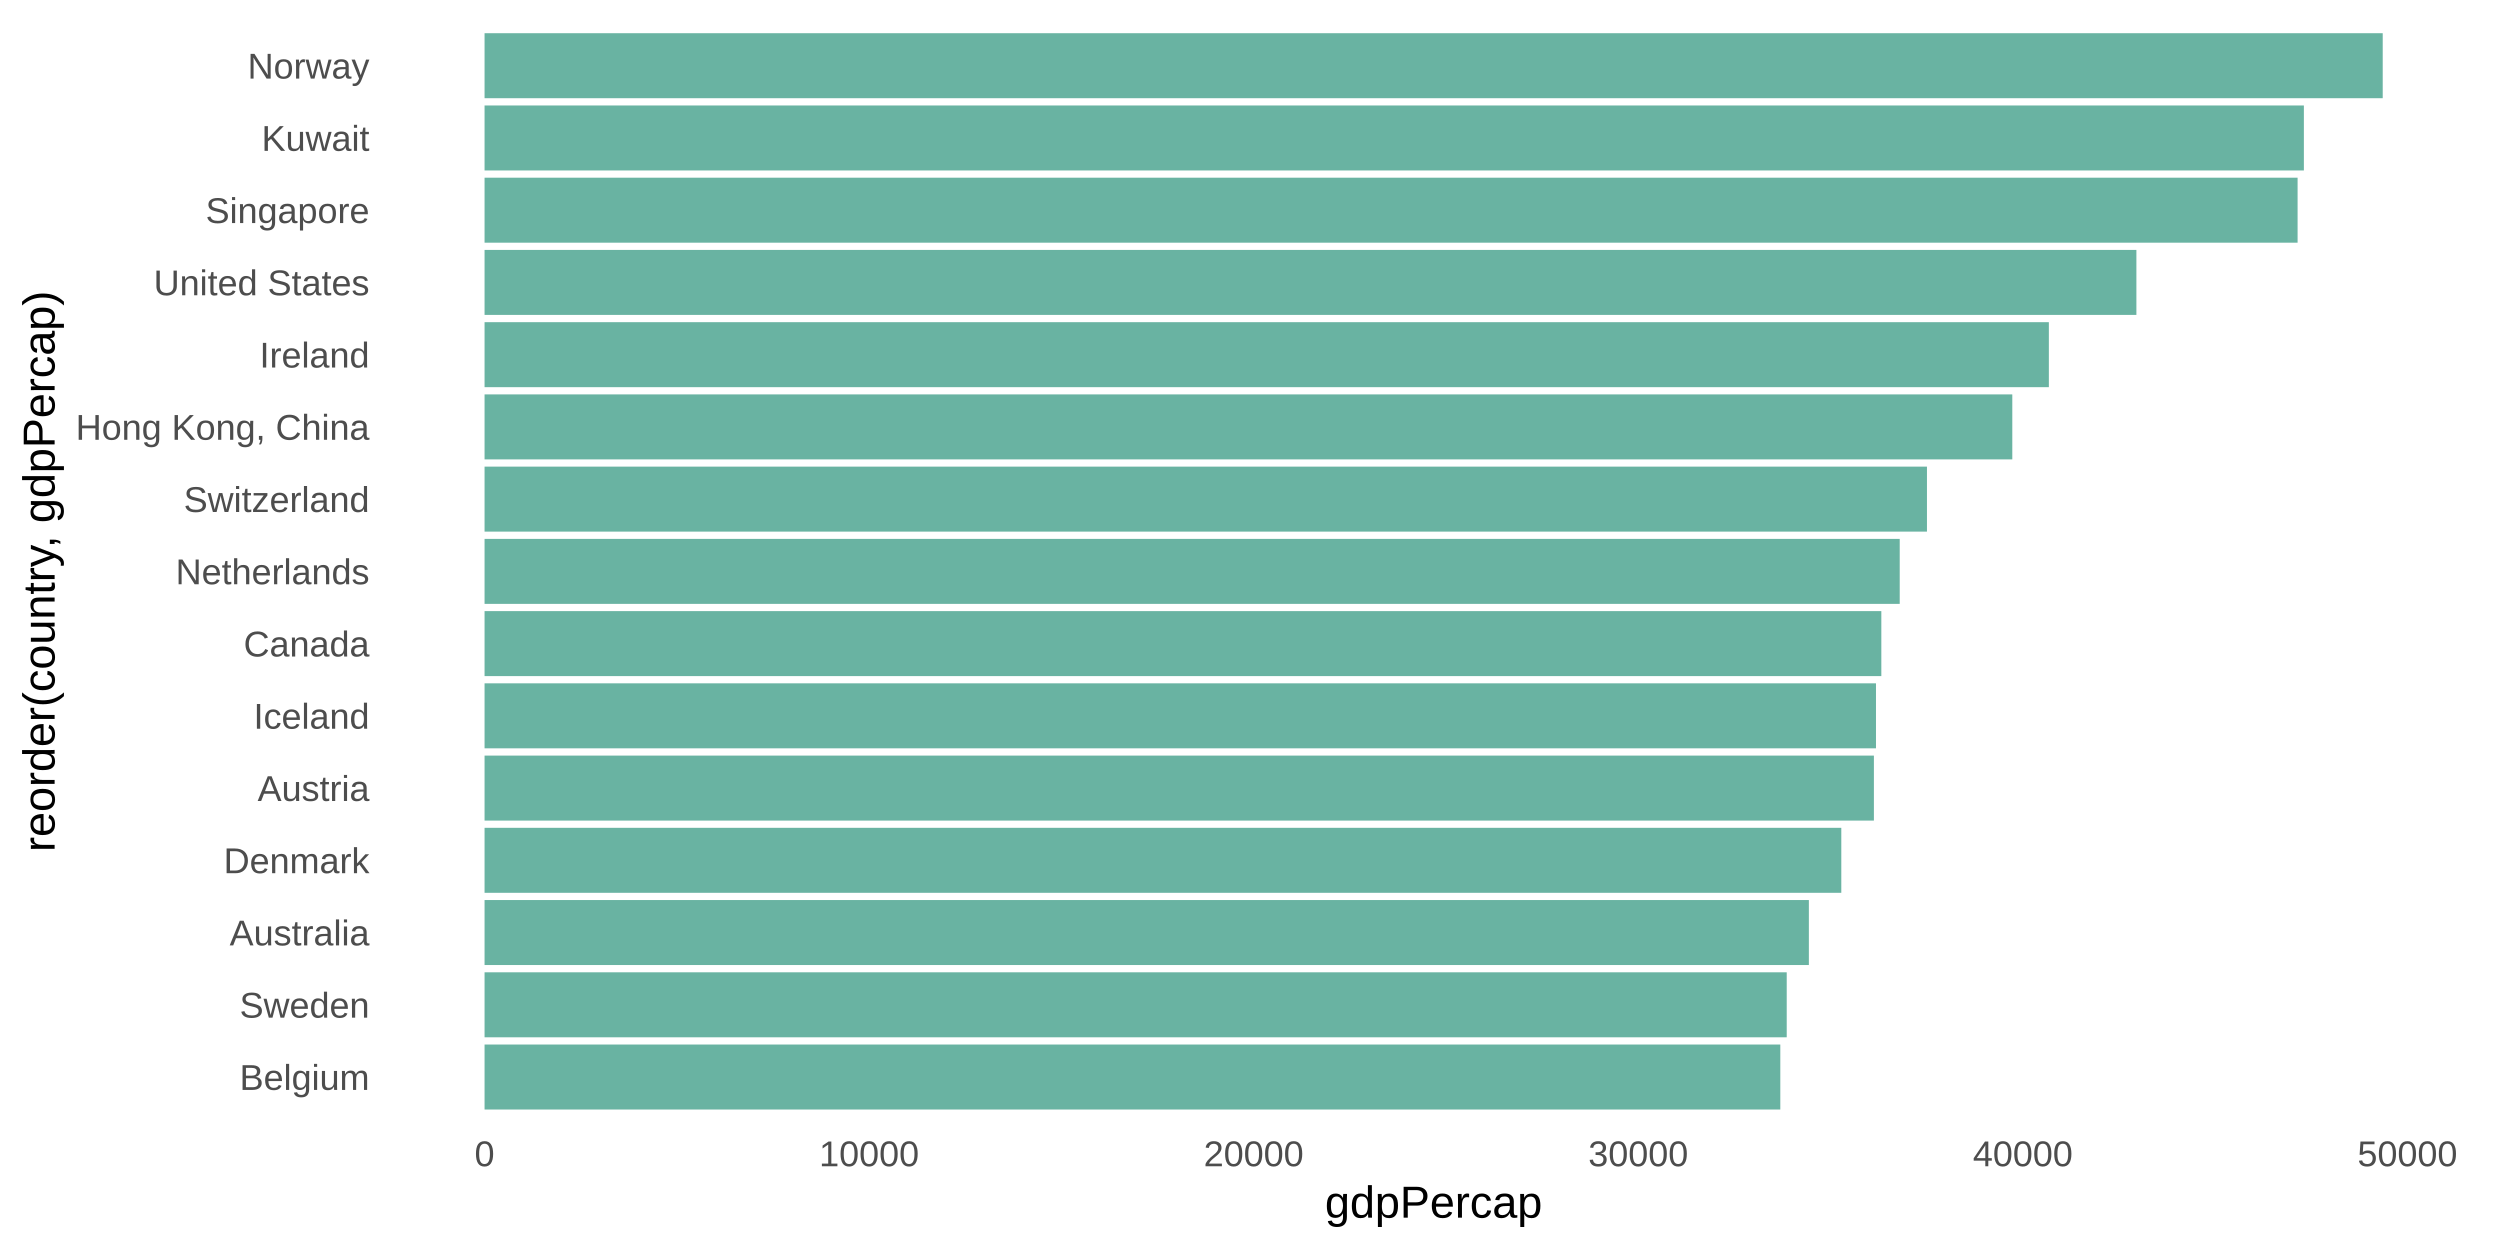
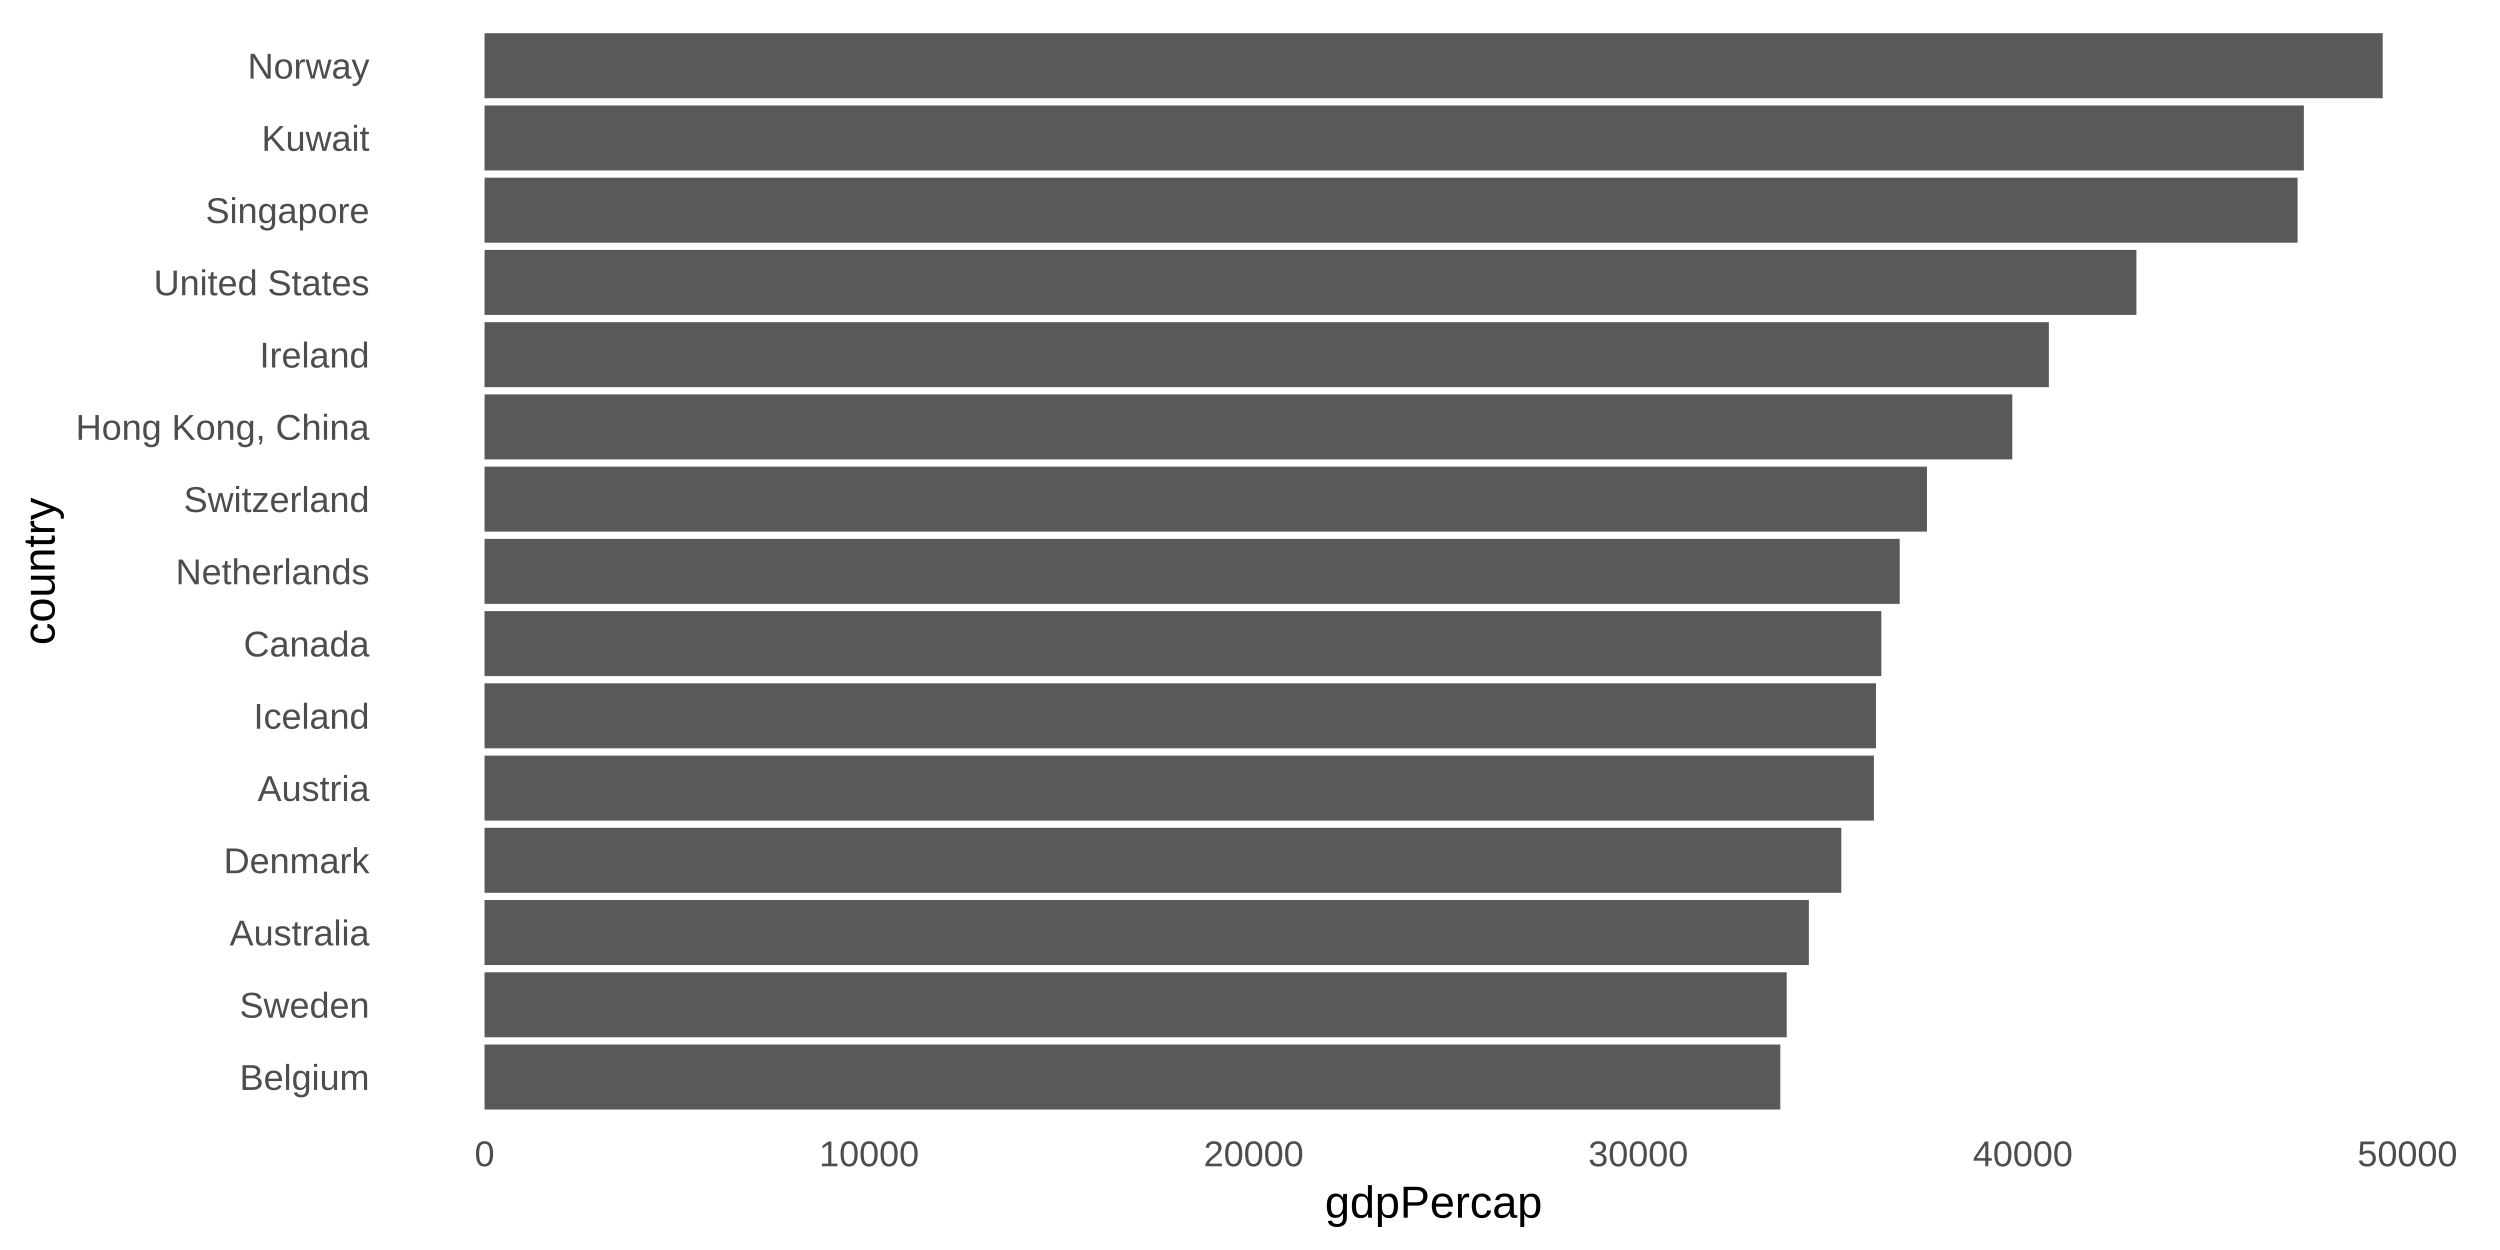
<svg xmlns="http://www.w3.org/2000/svg" class="svglite" width="612.00pt" height="306.00pt" viewBox="0 0 612.00 306.00">
  <defs>
    <style type="text/css">
    .svglite line, .svglite polyline, .svglite polygon, .svglite path, .svglite rect, .svglite circle {
      fill: none;
      stroke: #000000;
      stroke-linecap: round;
      stroke-linejoin: round;
      stroke-miterlimit: 10.00;
    }
    .svglite text {
      white-space: pre;
    }
  </style>
  </defs>
  <rect width="100%" height="100%" style="stroke: none; fill: #FFFFFF;" />
  <defs>
    <clipPath id="cpMC4wMHw2MTIuMDB8MC4wMHwzMDYuMDA=">
      <rect x="0.00" y="0.00" width="612.00" height="306.00" />
    </clipPath>
  </defs>
  <g clip-path="url(#cpMC4wMHw2MTIuMDB8MC4wMHwzMDYuMDA=)">
</g>
  <defs>
    <clipPath id="cpOTUuMzh8NjA2LjUyfDUuNDh8Mjc0LjI3">
      <rect x="95.38" y="5.48" width="511.14" height="268.79" />
    </clipPath>
  </defs>
  <g clip-path="url(#cpOTUuMzh8NjA2LjUyfDUuNDh8Mjc0LjI3)">
-     <rect x="118.62" y="8.13" width="464.67" height="15.91" style="stroke-width: 1.07; stroke: none; stroke-linecap: butt; stroke-linejoin: miter; fill: #69B3A2;" />
-     <rect x="118.62" y="25.82" width="445.37" height="15.91" style="stroke-width: 1.07; stroke: none; stroke-linecap: butt; stroke-linejoin: miter; fill: #69B3A2;" />
-     <rect x="118.62" y="43.50" width="443.83" height="15.91" style="stroke-width: 1.07; stroke: none; stroke-linecap: butt; stroke-linejoin: miter; fill: #69B3A2;" />
-     <rect x="118.62" y="61.18" width="404.37" height="15.91" style="stroke-width: 1.07; stroke: none; stroke-linecap: butt; stroke-linejoin: miter; fill: #69B3A2;" />
-     <rect x="118.62" y="78.87" width="382.94" height="15.91" style="stroke-width: 1.07; stroke: none; stroke-linecap: butt; stroke-linejoin: miter; fill: #69B3A2;" />
-     <rect x="118.62" y="96.55" width="373.99" height="15.91" style="stroke-width: 1.07; stroke: none; stroke-linecap: butt; stroke-linejoin: miter; fill: #69B3A2;" />
-     <rect x="118.62" y="114.23" width="353.10" height="15.91" style="stroke-width: 1.07; stroke: none; stroke-linecap: butt; stroke-linejoin: miter; fill: #69B3A2;" />
-     <rect x="118.62" y="131.92" width="346.43" height="15.91" style="stroke-width: 1.07; stroke: none; stroke-linecap: butt; stroke-linejoin: miter; fill: #69B3A2;" />
-     <rect x="118.62" y="149.60" width="341.93" height="15.91" style="stroke-width: 1.07; stroke: none; stroke-linecap: butt; stroke-linejoin: miter; fill: #69B3A2;" />
-     <rect x="118.62" y="167.28" width="340.62" height="15.91" style="stroke-width: 1.07; stroke: none; stroke-linecap: butt; stroke-linejoin: miter; fill: #69B3A2;" />
-     <rect x="118.62" y="184.97" width="340.11" height="15.91" style="stroke-width: 1.07; stroke: none; stroke-linecap: butt; stroke-linejoin: miter; fill: #69B3A2;" />
-     <rect x="118.62" y="202.65" width="332.13" height="15.91" style="stroke-width: 1.07; stroke: none; stroke-linecap: butt; stroke-linejoin: miter; fill: #69B3A2;" />
-     <rect x="118.62" y="220.33" width="324.19" height="15.91" style="stroke-width: 1.07; stroke: none; stroke-linecap: butt; stroke-linejoin: miter; fill: #69B3A2;" />
-     <rect x="118.62" y="238.02" width="318.77" height="15.91" style="stroke-width: 1.07; stroke: none; stroke-linecap: butt; stroke-linejoin: miter; fill: #69B3A2;" />
-     <rect x="118.62" y="255.70" width="317.20" height="15.91" style="stroke-width: 1.07; stroke: none; stroke-linecap: butt; stroke-linejoin: miter; fill: #69B3A2;" />
+     <rect x="118.62" y="8.13" width="464.67" height="15.91" style="stroke-width: 1.07; stroke: none; stroke-linecap: butt; stroke-linejoin: miter; fill: #595959;" />
+     <rect x="118.62" y="25.82" width="445.37" height="15.91" style="stroke-width: 1.07; stroke: none; stroke-linecap: butt; stroke-linejoin: miter; fill: #595959;" />
+     <rect x="118.62" y="43.50" width="443.83" height="15.91" style="stroke-width: 1.07; stroke: none; stroke-linecap: butt; stroke-linejoin: miter; fill: #595959;" />
+     <rect x="118.62" y="61.18" width="404.37" height="15.91" style="stroke-width: 1.07; stroke: none; stroke-linecap: butt; stroke-linejoin: miter; fill: #595959;" />
+     <rect x="118.62" y="78.87" width="382.94" height="15.91" style="stroke-width: 1.07; stroke: none; stroke-linecap: butt; stroke-linejoin: miter; fill: #595959;" />
+     <rect x="118.62" y="96.55" width="373.99" height="15.91" style="stroke-width: 1.07; stroke: none; stroke-linecap: butt; stroke-linejoin: miter; fill: #595959;" />
+     <rect x="118.62" y="114.23" width="353.10" height="15.91" style="stroke-width: 1.07; stroke: none; stroke-linecap: butt; stroke-linejoin: miter; fill: #595959;" />
+     <rect x="118.62" y="131.92" width="346.43" height="15.91" style="stroke-width: 1.07; stroke: none; stroke-linecap: butt; stroke-linejoin: miter; fill: #595959;" />
+     <rect x="118.62" y="149.60" width="341.93" height="15.91" style="stroke-width: 1.07; stroke: none; stroke-linecap: butt; stroke-linejoin: miter; fill: #595959;" />
+     <rect x="118.62" y="167.28" width="340.62" height="15.91" style="stroke-width: 1.07; stroke: none; stroke-linecap: butt; stroke-linejoin: miter; fill: #595959;" />
+     <rect x="118.62" y="184.97" width="340.11" height="15.91" style="stroke-width: 1.07; stroke: none; stroke-linecap: butt; stroke-linejoin: miter; fill: #595959;" />
+     <rect x="118.62" y="202.65" width="332.13" height="15.91" style="stroke-width: 1.07; stroke: none; stroke-linecap: butt; stroke-linejoin: miter; fill: #595959;" />
+     <rect x="118.62" y="220.33" width="324.19" height="15.91" style="stroke-width: 1.07; stroke: none; stroke-linecap: butt; stroke-linejoin: miter; fill: #595959;" />
+     <rect x="118.62" y="238.02" width="318.77" height="15.91" style="stroke-width: 1.07; stroke: none; stroke-linecap: butt; stroke-linejoin: miter; fill: #595959;" />
+     <rect x="118.62" y="255.70" width="317.20" height="15.91" style="stroke-width: 1.07; stroke: none; stroke-linecap: butt; stroke-linejoin: miter; fill: #595959;" />
  </g>
  <g clip-path="url(#cpMC4wMHw2MTIuMDB8MC4wMHwzMDYuMDA=)">
    <text x="90.45" y="266.81" text-anchor="end" style="font-size: 8.80px;fill: #4D4D4D; font-family: &quot;Arial&quot;;" textLength="31.79px" lengthAdjust="spacingAndGlyphs">Belgium</text>
    <text x="90.45" y="249.13" text-anchor="end" style="font-size: 8.80px;fill: #4D4D4D; font-family: &quot;Arial&quot;;" textLength="31.80px" lengthAdjust="spacingAndGlyphs">Sweden</text>
    <text x="90.45" y="231.44" text-anchor="end" style="font-size: 8.80px;fill: #4D4D4D; font-family: &quot;Arial&quot;;" textLength="34.23px" lengthAdjust="spacingAndGlyphs">Australia</text>
    <text x="90.45" y="213.76" text-anchor="end" style="font-size: 8.80px;fill: #4D4D4D; font-family: &quot;Arial&quot;;" textLength="35.70px" lengthAdjust="spacingAndGlyphs">Denmark</text>
    <text x="90.45" y="196.08" text-anchor="end" style="font-size: 8.80px;fill: #4D4D4D; font-family: &quot;Arial&quot;;" textLength="27.38px" lengthAdjust="spacingAndGlyphs">Austria</text>
    <text x="90.45" y="178.39" text-anchor="end" style="font-size: 8.80px;fill: #4D4D4D; font-family: &quot;Arial&quot;;" textLength="28.38px" lengthAdjust="spacingAndGlyphs">Iceland</text>
    <text x="90.45" y="160.71" text-anchor="end" style="font-size: 8.80px;fill: #4D4D4D; font-family: &quot;Arial&quot;;" textLength="30.83px" lengthAdjust="spacingAndGlyphs">Canada</text>
    <text x="90.45" y="143.03" text-anchor="end" style="font-size: 8.80px;fill: #4D4D4D; font-family: &quot;Arial&quot;;" textLength="47.45px" lengthAdjust="spacingAndGlyphs">Netherlands</text>
    <text x="90.45" y="125.34" text-anchor="end" style="font-size: 8.80px;fill: #4D4D4D; font-family: &quot;Arial&quot;;" textLength="45.48px" lengthAdjust="spacingAndGlyphs">Switzerland</text>
    <text x="90.45" y="107.66" text-anchor="end" style="font-size: 8.80px;fill: #4D4D4D; font-family: &quot;Arial&quot;;" textLength="71.91px" lengthAdjust="spacingAndGlyphs">Hong Kong, China</text>
    <text x="90.45" y="89.98" text-anchor="end" style="font-size: 8.80px;fill: #4D4D4D; font-family: &quot;Arial&quot;;" textLength="26.91px" lengthAdjust="spacingAndGlyphs">Ireland</text>
    <text x="90.45" y="72.29" text-anchor="end" style="font-size: 8.80px;fill: #4D4D4D; font-family: &quot;Arial&quot;;" textLength="52.81px" lengthAdjust="spacingAndGlyphs">United States</text>
    <text x="90.45" y="54.61" text-anchor="end" style="font-size: 8.80px;fill: #4D4D4D; font-family: &quot;Arial&quot;;" textLength="40.13px" lengthAdjust="spacingAndGlyphs">Singapore</text>
    <text x="90.45" y="36.93" text-anchor="end" style="font-size: 8.80px;fill: #4D4D4D; font-family: &quot;Arial&quot;;" textLength="26.40px" lengthAdjust="spacingAndGlyphs">Kuwait</text>
    <text x="90.45" y="19.24" text-anchor="end" style="font-size: 8.80px;fill: #4D4D4D; font-family: &quot;Arial&quot;;" textLength="29.82px" lengthAdjust="spacingAndGlyphs">Norway</text>
    <text x="118.62" y="285.50" text-anchor="middle" style="font-size: 8.80px;fill: #4D4D4D; font-family: &quot;Arial&quot;;" textLength="4.90px" lengthAdjust="spacingAndGlyphs">0</text>
    <text x="212.76" y="285.50" text-anchor="middle" style="font-size: 8.80px;fill: #4D4D4D; font-family: &quot;Arial&quot;;" textLength="24.48px" lengthAdjust="spacingAndGlyphs">10000</text>
    <text x="306.90" y="285.50" text-anchor="middle" style="font-size: 8.80px;fill: #4D4D4D; font-family: &quot;Arial&quot;;" textLength="24.48px" lengthAdjust="spacingAndGlyphs">20000</text>
    <text x="401.05" y="285.50" text-anchor="middle" style="font-size: 8.80px;fill: #4D4D4D; font-family: &quot;Arial&quot;;" textLength="24.48px" lengthAdjust="spacingAndGlyphs">30000</text>
    <text x="495.19" y="285.50" text-anchor="middle" style="font-size: 8.80px;fill: #4D4D4D; font-family: &quot;Arial&quot;;" textLength="24.48px" lengthAdjust="spacingAndGlyphs">40000</text>
    <text x="589.34" y="285.50" text-anchor="middle" style="font-size: 8.80px;fill: #4D4D4D; font-family: &quot;Arial&quot;;" textLength="24.48px" lengthAdjust="spacingAndGlyphs">50000</text>
    <text x="350.95" y="298.09" text-anchor="middle" style="font-size: 11.00px; font-family: &quot;Arial&quot;;" textLength="53.22px" lengthAdjust="spacingAndGlyphs">gdpPercap</text>
-     <text transform="translate(13.37,139.87) rotate(-90)" text-anchor="middle" style="font-size: 11.00px; font-family: &quot;Arial&quot;;" textLength="138.21px" lengthAdjust="spacingAndGlyphs">reorder(country, gdpPercap)</text>
+     <text transform="translate(13.37,139.87) rotate(-90)" text-anchor="middle" style="font-size: 11.00px; font-family: &quot;Arial&quot;;" textLength="36.08px" lengthAdjust="spacingAndGlyphs">country</text>
  </g>
</svg>
